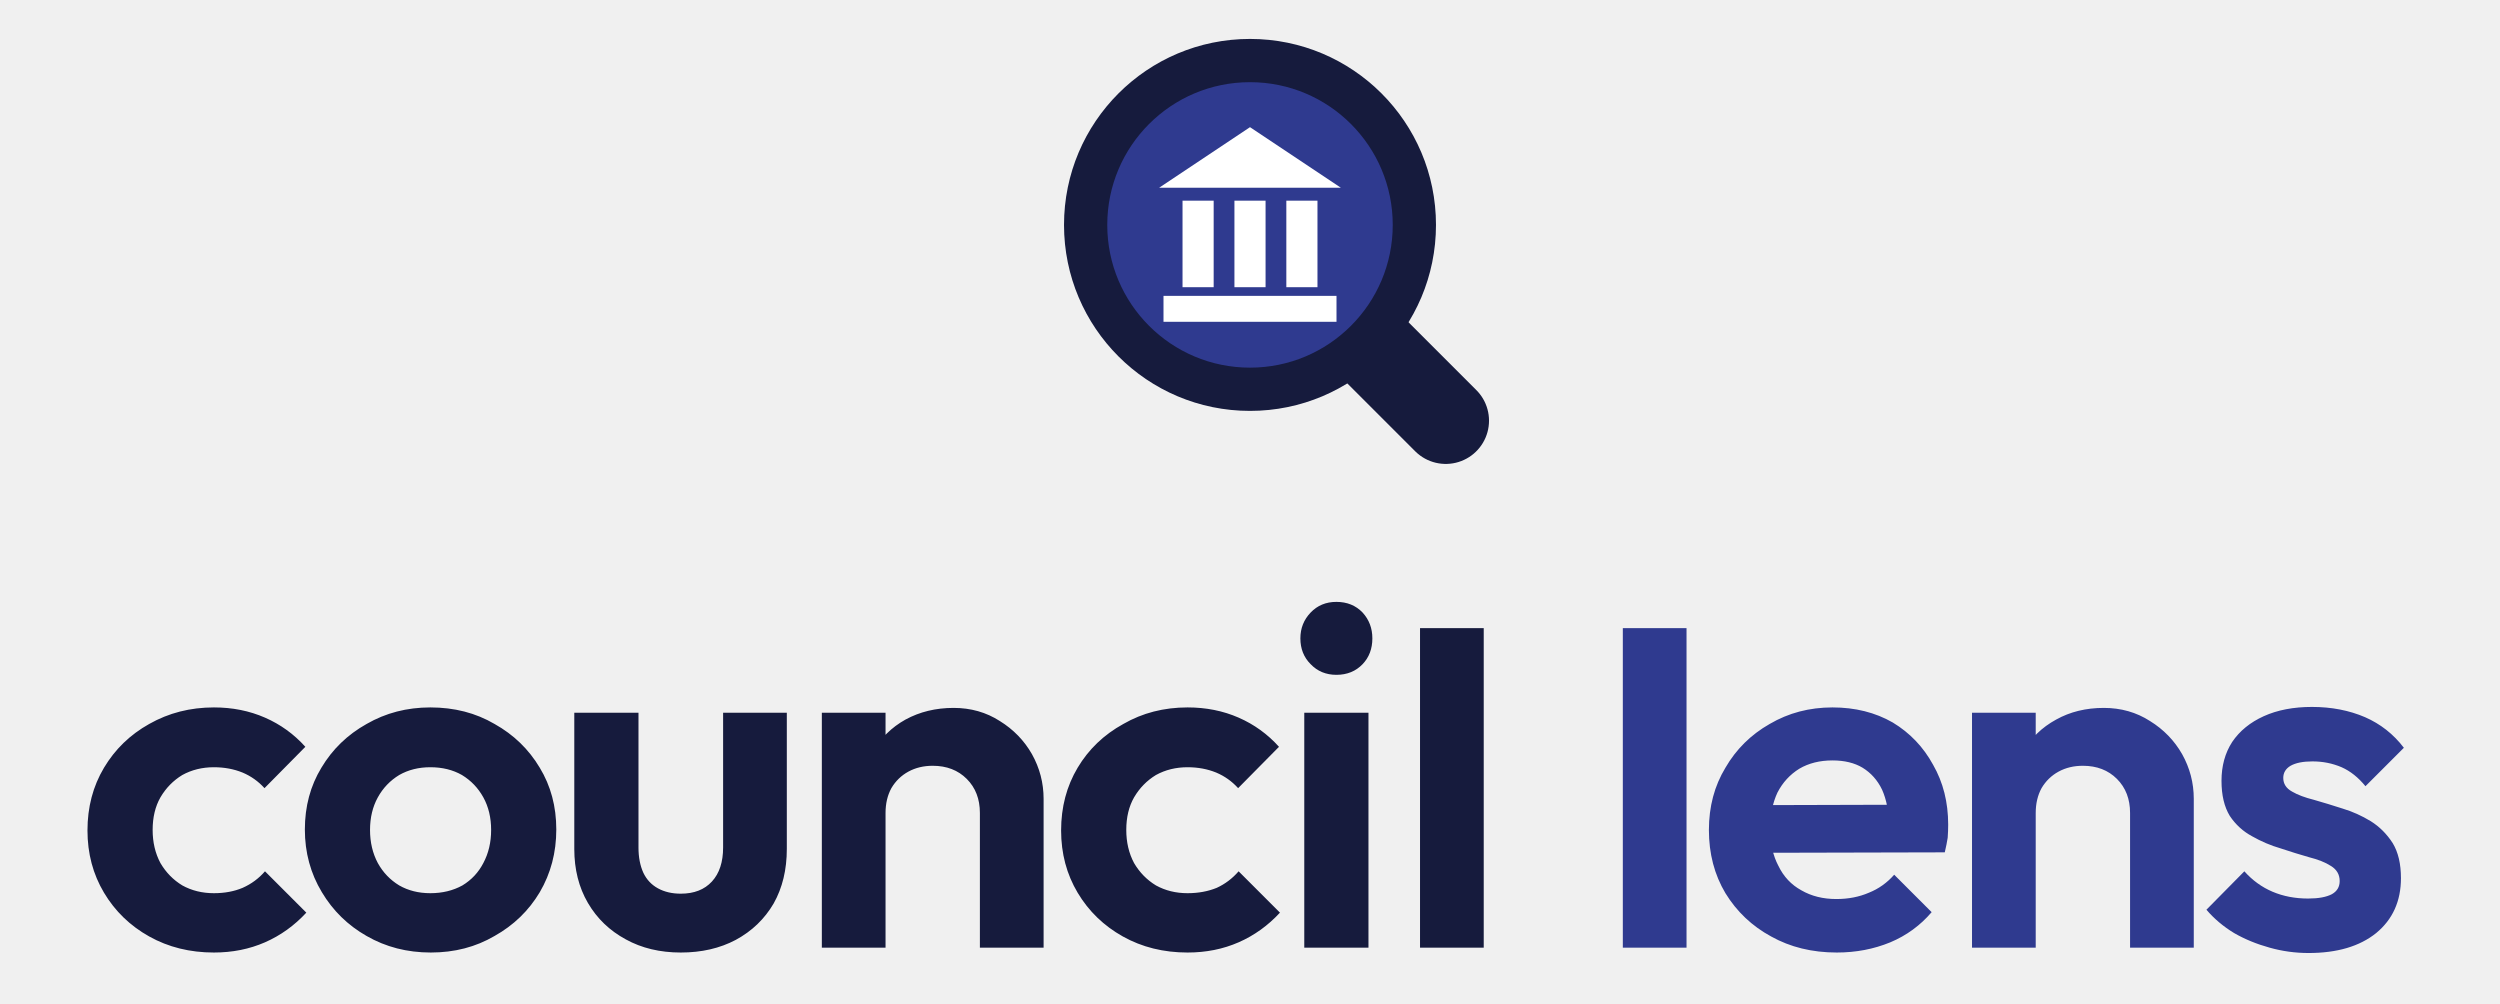
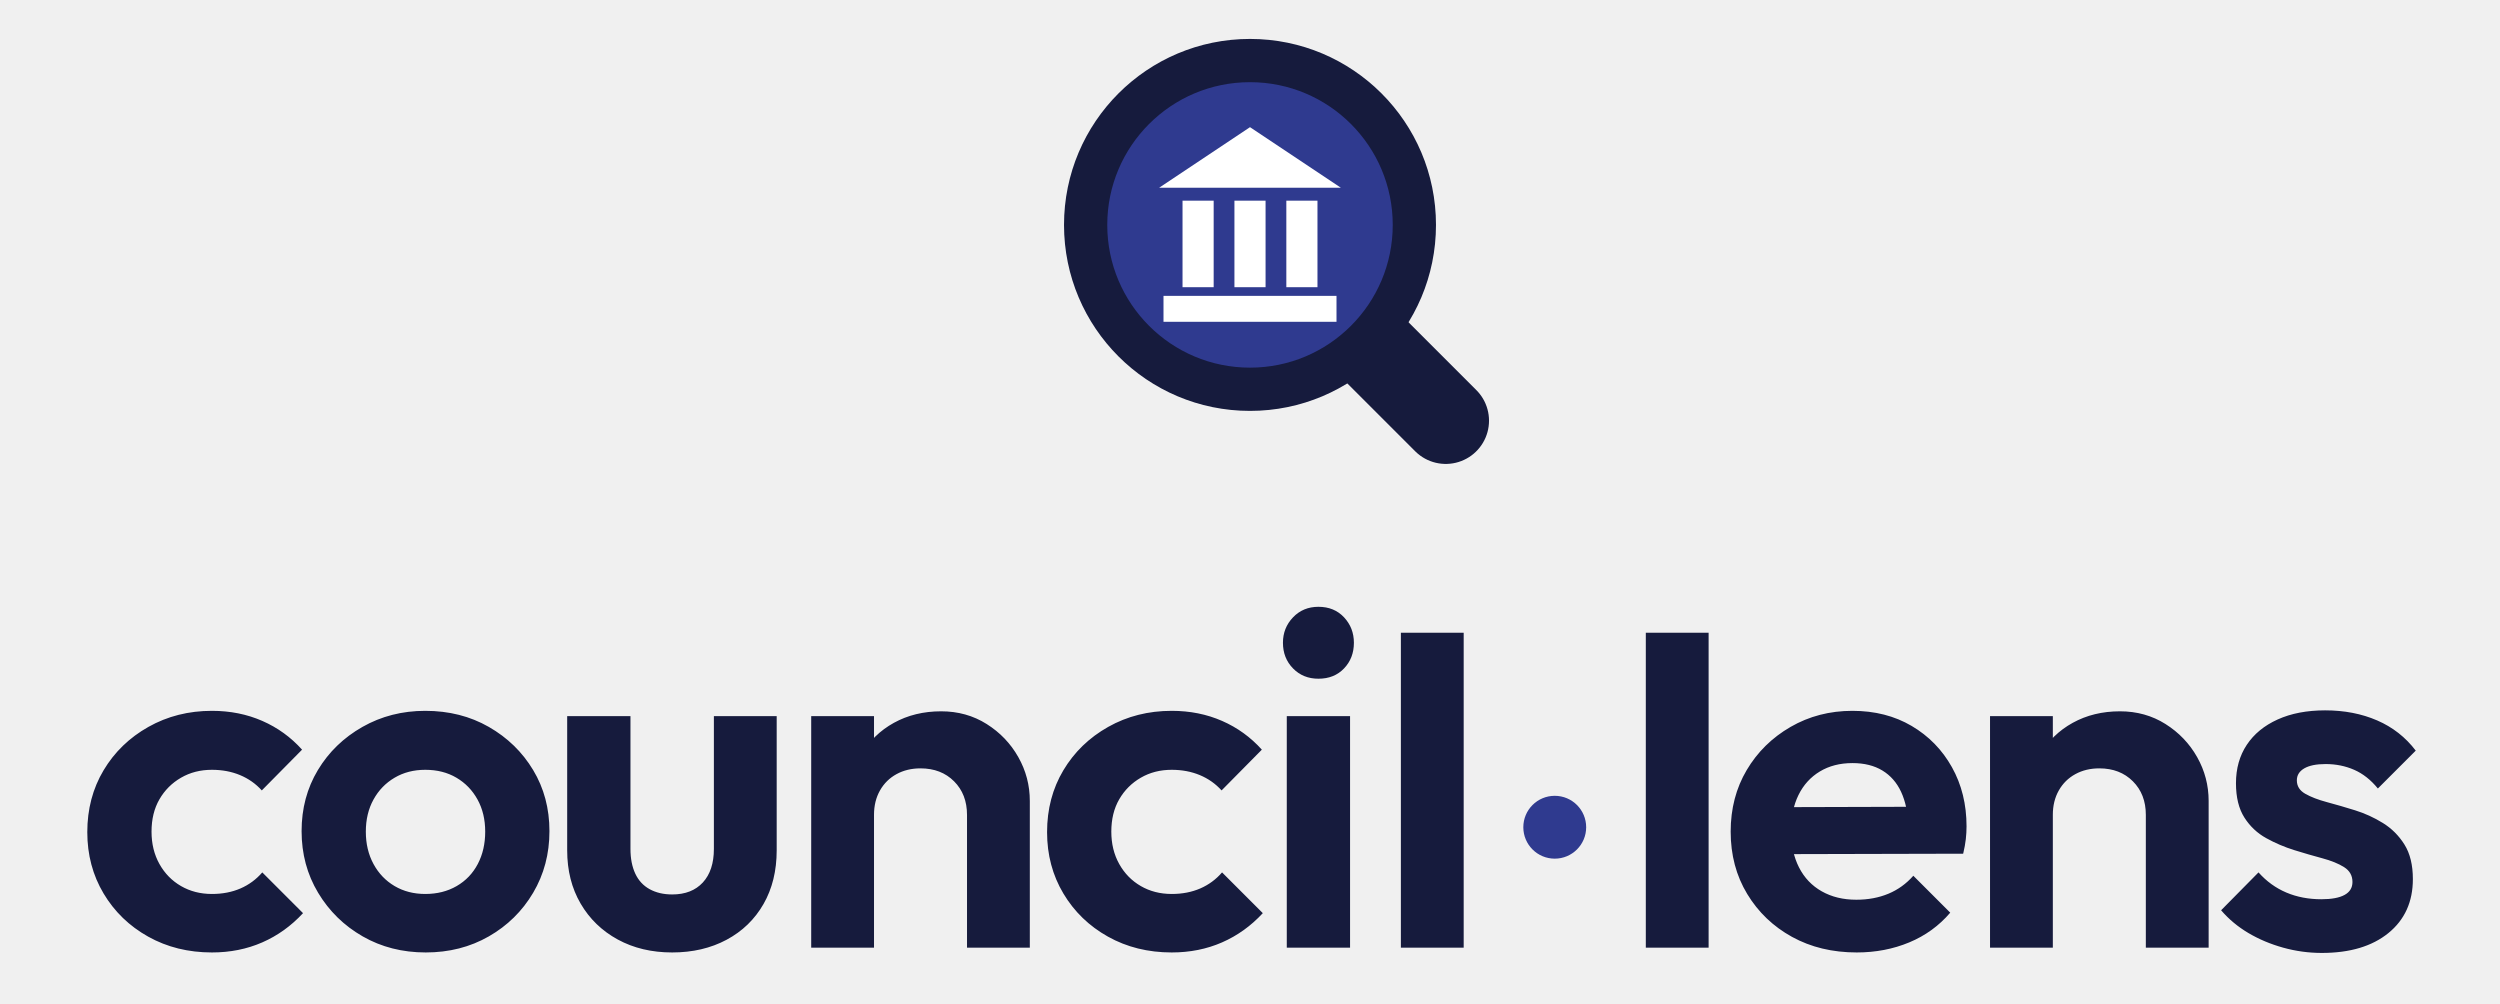
<svg xmlns="http://www.w3.org/2000/svg" viewBox="0 0 289 116" width="289" height="116" role="img" aria-label="Council Lens">
  <g transform="translate(118.5 0)">
    <path d="M36.96 36.96L48.63 48.63" stroke="#161B3D" stroke-width="10" stroke-linecap="round" />
    <circle cx="26" cy="26" r="21.5" fill="#161B3D" />
    <circle cx="26" cy="26" r="16.5" fill="#2F3A8F" />
    <path fill="#FFFFFF" transform="translate(0 2.2)" d="M26 12.5 36.5 19.5H15.5zM18.2 21h3.6v10h-3.6zM24.2 21h3.6v10h-3.6zM30.2 21h3.6v10h-3.6zM16 32h20v3H16z" />
  </g>
-   <g transform="translate(8.65 109.55) scale(0.5622)">
-     <path fill="#161B3D" d="M28.6 1L28.6 1Q21.2 1 15.3 -2.3Q9.4 -5.6 6 -11.3Q2.6 -17 2.6 -24.1L2.6 -24.1Q2.6 -31.3 6 -37Q9.4 -42.7 15.3 -46Q21.3 -49.4 28.6 -49.4L28.6 -49.4Q34.3 -49.4 39.1 -47.3Q43.9 -45.2 47.4 -41.3L47.4 -41.3L39 -32.8Q37.1 -34.9 34.5 -36Q31.8 -37.1 28.6 -37.1L28.6 -37.1Q25 -37.1 22.1 -35.5Q19.3 -33.8 17.6 -30.9Q16 -28.1 16 -24.2L16 -24.2Q16 -20.4 17.6 -17.4Q19.3 -14.5 22.1 -12.8Q25 -11.2 28.6 -11.2L28.6 -11.2Q31.9 -11.2 34.5 -12.3Q37.2 -13.5 39.1 -15.7L39.1 -15.7L47.6 -7.2Q43.9 -3.2 39.1 -1.1Q34.3 1 28.6 1ZM73.2 1L73.2 1Q65.9 1 60 -2.4Q54.2 -5.7 50.8 -11.4Q47.3 -17.2 47.3 -24.3L47.3 -24.3Q47.3 -31.4 50.7 -37Q54.1 -42.7 60 -46Q65.9 -49.4 73.1 -49.4L73.1 -49.4Q80.5 -49.4 86.3 -46Q92.2 -42.7 95.6 -37Q99 -31.4 99 -24.3L99 -24.3Q99 -17.2 95.6 -11.4Q92.2 -5.7 86.3 -2.4Q80.5 1 73.2 1ZM73.1 -11.2L73.1 -11.2Q76.8 -11.2 79.7 -12.8Q82.5 -14.5 84 -17.4Q85.6 -20.4 85.6 -24.2L85.6 -24.2Q85.6 -28 84 -30.9Q82.4 -33.8 79.6 -35.5Q76.8 -37.1 73.1 -37.1L73.1 -37.1Q69.5 -37.1 66.7 -35.5Q63.9 -33.8 62.3 -30.9Q60.7 -28 60.7 -24.2L60.7 -24.2Q60.7 -20.4 62.3 -17.4Q63.9 -14.5 66.7 -12.8Q69.5 -11.2 73.1 -11.2ZM124.6 1L124.6 1Q118.2 1 113.3 -1.7Q108.3 -4.4 105.5 -9.2Q102.7 -14 102.7 -20.3L102.7 -20.3L102.7 -48.3L115.9 -48.3L115.9 -20.6Q115.9 -17.6 116.9 -15.4Q117.9 -13.3 119.9 -12.2Q121.9 -11.1 124.6 -11.1L124.6 -11.1Q128.7 -11.1 131 -13.6Q133.3 -16.1 133.3 -20.6L133.3 -20.6L133.3 -48.3L146.4 -48.3L146.4 -20.3Q146.4 -13.9 143.7 -9.1Q140.9 -4.3 135.9 -1.6Q131 1 124.6 1ZM199.2 0L186.1 0L186.1 -27.7Q186.1 -32 183.4 -34.7Q180.7 -37.4 176.4 -37.4L176.4 -37.4Q173.6 -37.4 171.4 -36.2Q169.2 -35 167.9 -32.8Q166.7 -30.6 166.7 -27.7L166.7 -27.7L161.6 -30.3Q161.6 -36 164.1 -40.3Q166.5 -44.5 170.8 -46.9Q175.2 -49.3 180.7 -49.3L180.7 -49.3Q186 -49.3 190.2 -46.6Q194.4 -44 196.8 -39.8Q199.2 -35.5 199.2 -30.6L199.2 -30.6L199.2 0ZM166.7 0L153.6 0L153.6 -48.3L166.7 -48.3L166.7 0ZM228.8 1L228.8 1Q221.4 1 215.5 -2.3Q209.6 -5.6 206.2 -11.3Q202.8 -17 202.8 -24.1L202.8 -24.1Q202.8 -31.3 206.2 -37Q209.6 -42.7 215.6 -46Q221.5 -49.4 228.8 -49.4L228.8 -49.4Q234.5 -49.4 239.3 -47.3Q244.1 -45.2 247.6 -41.3L247.6 -41.3L239.2 -32.8Q237.3 -34.9 234.7 -36Q232 -37.1 228.8 -37.1L228.8 -37.1Q225.2 -37.1 222.3 -35.5Q219.5 -33.8 217.8 -30.9Q216.2 -28.1 216.2 -24.2L216.2 -24.2Q216.2 -20.4 217.8 -17.4Q219.5 -14.5 222.3 -12.8Q225.2 -11.2 228.8 -11.2L228.8 -11.2Q232.1 -11.2 234.8 -12.3Q237.4 -13.5 239.3 -15.7L239.3 -15.7L247.8 -7.2Q244.1 -3.2 239.3 -1.1Q234.5 1 228.8 1ZM266 0L252.8 0L252.8 -48.3L266 -48.3L266 0ZM259.4 -56.1L259.4 -56.1Q256.2 -56.1 254.1 -58.3Q252 -60.4 252 -63.6L252 -63.6Q252 -66.7 254.1 -68.9Q256.2 -71.1 259.4 -71.1L259.4 -71.1Q262.7 -71.1 264.8 -68.9Q266.8 -66.7 266.8 -63.6L266.8 -63.6Q266.8 -60.4 264.8 -58.3Q262.7 -56.1 259.4 -56.1ZM289.7 0L276.6 0L276.6 -65.7L289.7 -65.7L289.7 0Z" />
-     <path fill="#2F3A8F" d="M331.4 0L318.3 0L318.3 -65.7L331.4 -65.7L331.4 0ZM362.3 1L362.3 1Q354.7 1 348.8 -2.3Q342.9 -5.5 339.4 -11.2Q336 -16.9 336 -24.2L336 -24.2Q336 -31.4 339.4 -37Q342.7 -42.7 348.5 -46Q354.3 -49.4 361.4 -49.4L361.4 -49.4Q368.4 -49.4 373.8 -46.3Q379.1 -43.1 382.1 -37.6Q385.2 -32.2 385.2 -25.3L385.2 -25.3Q385.2 -24 385.1 -22.6Q384.9 -21.3 384.5 -19.6L384.5 -19.6L343.9 -19.5L343.9 -29.3L378.4 -29.4L373.1 -25.3Q372.9 -29.6 371.6 -32.5Q370.2 -35.4 367.6 -37Q365.1 -38.5 361.4 -38.5L361.4 -38.5Q357.5 -38.5 354.6 -36.8Q351.7 -35 350.1 -31.9Q348.6 -28.7 348.6 -24.4L348.6 -24.4Q348.6 -20 350.3 -16.8Q351.9 -13.5 355 -11.8Q358.1 -10 362.2 -10L362.2 -10Q365.9 -10 368.9 -11.3Q371.9 -12.5 374.1 -15L374.1 -15L381.8 -7.3Q378.3 -3.2 373.3 -1.1Q368.2 1 362.3 1ZM435.7 0L422.6 0L422.6 -27.7Q422.6 -32 419.9 -34.7Q417.2 -37.4 412.9 -37.4L412.9 -37.4Q410.1 -37.4 407.9 -36.2Q405.7 -35 404.4 -32.8Q403.2 -30.6 403.2 -27.7L403.2 -27.7L398.1 -30.3Q398.1 -36 400.6 -40.3Q403 -44.5 407.4 -46.9Q411.7 -49.3 417.2 -49.3L417.2 -49.3Q422.5 -49.3 426.7 -46.6Q430.9 -44 433.3 -39.8Q435.7 -35.5 435.7 -30.6L435.7 -30.6L435.7 0ZM403.2 0L390.1 0L390.1 -48.3L403.2 -48.3L403.2 0ZM459.3 1.1L459.3 1.1Q455.2 1.1 451.3 0Q447.3 -1.1 444 -3Q440.7 -5 438.3 -7.8L438.3 -7.8L446.1 -15.7Q448.6 -12.9 451.9 -11.5Q455.2 -10.1 459.2 -10.1L459.2 -10.1Q462.4 -10.1 464.1 -11Q465.7 -11.9 465.7 -13.7L465.7 -13.7Q465.7 -15.7 463.9 -16.8Q462.2 -17.9 459.4 -18.6Q456.6 -19.4 453.6 -20.4Q450.5 -21.3 447.7 -22.9Q444.9 -24.4 443.1 -27.1Q441.4 -29.9 441.4 -34.3L441.4 -34.3Q441.4 -38.9 443.6 -42.3Q445.9 -45.7 450.1 -47.6Q454.3 -49.5 460 -49.5L460 -49.5Q466 -49.5 470.9 -47.4Q475.7 -45.3 478.9 -41.1L478.9 -41.1L471 -33.2Q468.8 -35.9 466.1 -37.1Q463.3 -38.3 460.1 -38.3L460.1 -38.3Q457.2 -38.3 455.6 -37.4Q454.1 -36.5 454.1 -34.9L454.1 -34.9Q454.1 -33.1 455.9 -32.1Q457.6 -31.1 460.4 -30.4Q463.2 -29.6 466.3 -28.6Q469.3 -27.7 472.1 -26Q474.8 -24.3 476.6 -21.5Q478.3 -18.7 478.3 -14.3L478.3 -14.3Q478.3 -7.2 473.2 -3Q468.1 1.1 459.3 1.1Z" />
+   <g transform="translate(8.65 109.55) scale(0.5542)">
+     <path fill="#161B3D" d="M28.6 1L28.6 1Q21.2 1 15.3 -2.3Q9.4 -5.6 6 -11.3Q2.6 -17 2.6 -24.1L2.6 -24.1Q2.6 -31.3 6 -37Q9.4 -42.7 15.35 -46.05Q21.3 -49.4 28.6 -49.4L28.6 -49.4Q34.3 -49.4 39.1 -47.3Q43.9 -45.2 47.4 -41.3L47.4 -41.3L39 -32.8Q37.1 -34.9 34.45 -36Q31.8 -37.1 28.6 -37.1L28.6 -37.1Q25 -37.1 22.15 -35.45Q19.3 -33.8 17.65 -30.95Q16 -28.1 16 -24.2L16 -24.2Q16 -20.4 17.65 -17.45Q19.3 -14.5 22.15 -12.85Q25 -11.2 28.6 -11.2L28.6 -11.2Q31.9 -11.2 34.55 -12.35Q37.2 -13.5 39.1 -15.7L39.1 -15.7L47.6 -7.2Q43.9 -3.2 39.1 -1.1Q34.3 1 28.6 1ZM73.2 1L73.2 1Q65.9 1 60.05 -2.35Q54.2 -5.7 50.75 -11.45Q47.3 -17.2 47.3 -24.3L47.3 -24.3Q47.3 -31.4 50.7 -37.05Q54.1 -42.7 60 -46.05Q65.9 -49.4 73.1 -49.4L73.1 -49.4Q80.5 -49.4 86.35 -46.05Q92.2 -42.7 95.6 -37.05Q99 -31.4 99 -24.3L99 -24.3Q99 -17.2 95.6 -11.45Q92.2 -5.7 86.35 -2.35Q80.5 1 73.2 1ZM73.1 -11.2L73.1 -11.2Q76.8 -11.2 79.65 -12.85Q82.5 -14.5 84.05 -17.45Q85.6 -20.4 85.6 -24.2L85.6 -24.2Q85.6 -28 84 -30.9Q82.4 -33.8 79.6 -35.45Q76.8 -37.1 73.1 -37.1L73.1 -37.1Q69.5 -37.1 66.7 -35.45Q63.9 -33.8 62.3 -30.9Q60.7 -28 60.7 -24.2L60.7 -24.2Q60.7 -20.4 62.3 -17.45Q63.9 -14.5 66.7 -12.85Q69.5 -11.2 73.1 -11.2ZM124.6 1L124.6 1Q118.2 1 113.25 -1.7Q108.3 -4.4 105.5 -9.2Q102.7 -14 102.7 -20.3L102.7 -20.3L102.7 -48.3L115.9 -48.3L115.9 -20.6Q115.9 -17.6 116.9 -15.45Q117.9 -13.3 119.9 -12.2Q121.9 -11.1 124.6 -11.1L124.6 -11.1Q128.7 -11.1 131 -13.6Q133.3 -16.1 133.3 -20.6L133.3 -20.6L133.3 -48.3L146.4 -48.3L146.4 -20.3Q146.4 -13.9 143.65 -9.1Q140.9 -4.3 135.95 -1.65Q131 1 124.6 1ZM199.2 0L186.1 0L186.1 -27.7Q186.1 -32 183.4 -34.7Q180.7 -37.4 176.4 -37.4L176.4 -37.4Q173.6 -37.4 171.4 -36.2Q169.2 -35 167.95 -32.8Q166.7 -30.6 166.7 -27.7L166.7 -27.7L161.6 -30.3Q161.6 -36 164.05 -40.25Q166.5 -44.5 170.85 -46.9Q175.2 -49.3 180.7 -49.3L180.7 -49.3Q186 -49.3 190.2 -46.65Q194.4 -44 196.8 -39.75Q199.2 -35.5 199.2 -30.6L199.2 -30.6L199.2 0ZM166.7 0L153.6 0L153.6 -48.3L166.7 -48.3L166.7 0ZM228.8 1L228.8 1Q221.4 1 215.5 -2.3Q209.6 -5.6 206.2 -11.3Q202.8 -17 202.8 -24.1L202.8 -24.1Q202.8 -31.3 206.2 -37Q209.6 -42.7 215.55 -46.05Q221.5 -49.4 228.8 -49.4L228.8 -49.4Q234.5 -49.4 239.3 -47.3Q244.1 -45.2 247.6 -41.3L247.6 -41.3L239.2 -32.8Q237.3 -34.9 234.65 -36Q232 -37.1 228.8 -37.1L228.8 -37.1Q225.2 -37.1 222.35 -35.45Q219.5 -33.8 217.85 -30.95Q216.2 -28.1 216.2 -24.2L216.2 -24.2Q216.2 -20.4 217.85 -17.45Q219.5 -14.5 222.35 -12.85Q225.2 -11.2 228.8 -11.2L228.8 -11.2Q232.1 -11.2 234.75 -12.35Q237.4 -13.5 239.3 -15.7L239.3 -15.7L247.8 -7.2Q244.1 -3.2 239.3 -1.1Q234.5 1 228.8 1ZM266 0L252.8 0L252.8 -48.3L266 -48.3L266 0ZM259.4 -56.1L259.4 -56.1Q256.2 -56.1 254.1 -58.25Q252 -60.4 252 -63.6L252 -63.6Q252 -66.7 254.1 -68.9Q256.2 -71.1 259.4 -71.1L259.4 -71.1Q262.7 -71.1 264.75 -68.9Q266.8 -66.7 266.8 -63.6L266.8 -63.6Q266.8 -60.4 264.75 -58.25Q262.7 -56.1 259.4 -56.1ZM289.7 0L276.6 0L276.6 -65.69L289.7 -65.69L289.7 0ZM340.79 0L327.69 0L327.69 -65.69L340.79 -65.69L340.79 0ZM371.69 1L371.69 1Q364.09 1 358.19 -2.25Q352.29 -5.5 348.84 -11.2Q345.39 -16.9 345.39 -24.2L345.39 -24.2Q345.39 -31.4 348.74 -37.05Q352.09 -42.7 357.89 -46.05Q363.69 -49.4 370.79 -49.4L370.79 -49.4Q377.79 -49.4 383.14 -46.25Q388.49 -43.1 391.54 -37.65Q394.59 -32.2 394.59 -25.3L394.59 -25.3Q394.59 -24 394.44 -22.65Q394.29 -21.3 393.89 -19.6L393.89 -19.6L353.29 -19.5L353.29 -29.3L387.79 -29.4L382.49 -25.3Q382.29 -29.6 380.94 -32.5Q379.59 -35.4 377.04 -36.95Q374.49 -38.5 370.79 -38.5L370.79 -38.5Q366.89 -38.5 363.99 -36.75Q361.09 -35 359.54 -31.85Q357.99 -28.7 357.99 -24.4L357.99 -24.4Q357.99 -20 359.64 -16.75Q361.29 -13.5 364.39 -11.75Q367.49 -10 371.59 -10L371.59 -10Q375.29 -10 378.29 -11.25Q381.29 -12.5 383.49 -15L383.49 -15L391.19 -7.3Q387.69 -3.2 382.64 -1.1Q377.59 1 371.69 1ZM445.09 0L431.99 0L431.99 -27.7Q431.99 -32 429.29 -34.7Q426.59 -37.4 422.29 -37.4L422.29 -37.4Q419.49 -37.4 417.29 -36.2Q415.09 -35 413.84 -32.8Q412.59 -30.6 412.59 -27.7L412.59 -27.7L407.49 -30.3Q407.49 -36 409.94 -40.25Q412.39 -44.5 416.74 -46.9Q421.09 -49.3 426.59 -49.3L426.59 -49.3Q431.89 -49.3 436.09 -46.65Q440.29 -44 442.69 -39.75Q445.09 -35.5 445.09 -30.6L445.09 -30.6L445.09 0ZM412.59 0L399.49 0L399.49 -48.3L412.59 -48.3L412.59 0ZM468.69 1.1L468.69 1.1Q464.59 1.1 460.64 0Q456.69 -1.1 453.39 -3.05Q450.09 -5 447.69 -7.8L447.69 -7.8L455.49 -15.7Q457.99 -12.9 461.29 -11.5Q464.59 -10.1 468.59 -10.1L468.59 -10.1Q471.79 -10.1 473.44 -11Q475.09 -11.9 475.09 -13.7L475.09 -13.7Q475.09 -15.7 473.34 -16.8Q471.59 -17.9 468.79 -18.65Q465.99 -19.4 462.94 -20.35Q459.89 -21.3 457.09 -22.85Q454.29 -24.4 452.54 -27.15Q450.79 -29.9 450.79 -34.3L450.79 -34.3Q450.79 -38.9 453.04 -42.3Q455.29 -45.7 459.49 -47.6Q463.69 -49.5 469.39 -49.5L469.39 -49.5Q475.39 -49.5 480.24 -47.4Q485.09 -45.3 488.29 -41.1L488.29 -41.1L480.39 -33.2Q478.19 -35.9 475.44 -37.1Q472.69 -38.3 469.49 -38.3L469.49 -38.3Q466.59 -38.3 465.04 -37.4Q463.49 -36.5 463.49 -34.9L463.49 -34.9Q463.49 -33.1 465.24 -32.1Q466.99 -31.1 469.79 -30.35Q472.59 -29.6 475.64 -28.65Q478.69 -27.7 481.44 -26Q484.19 -24.3 485.94 -21.5Q487.69 -18.7 487.69 -14.3L487.69 -14.3Q487.69 -7.2 482.59 -3.05Q477.49 1.1 468.69 1.1Z" />
+     <path fill="#2F3A8F" d="M302.14 -25.12A6.55 6.55 0 1 0 315.25 -25.12A6.55 6.55 0 1 0 302.14 -25.12Z" />
  </g>
</svg>
